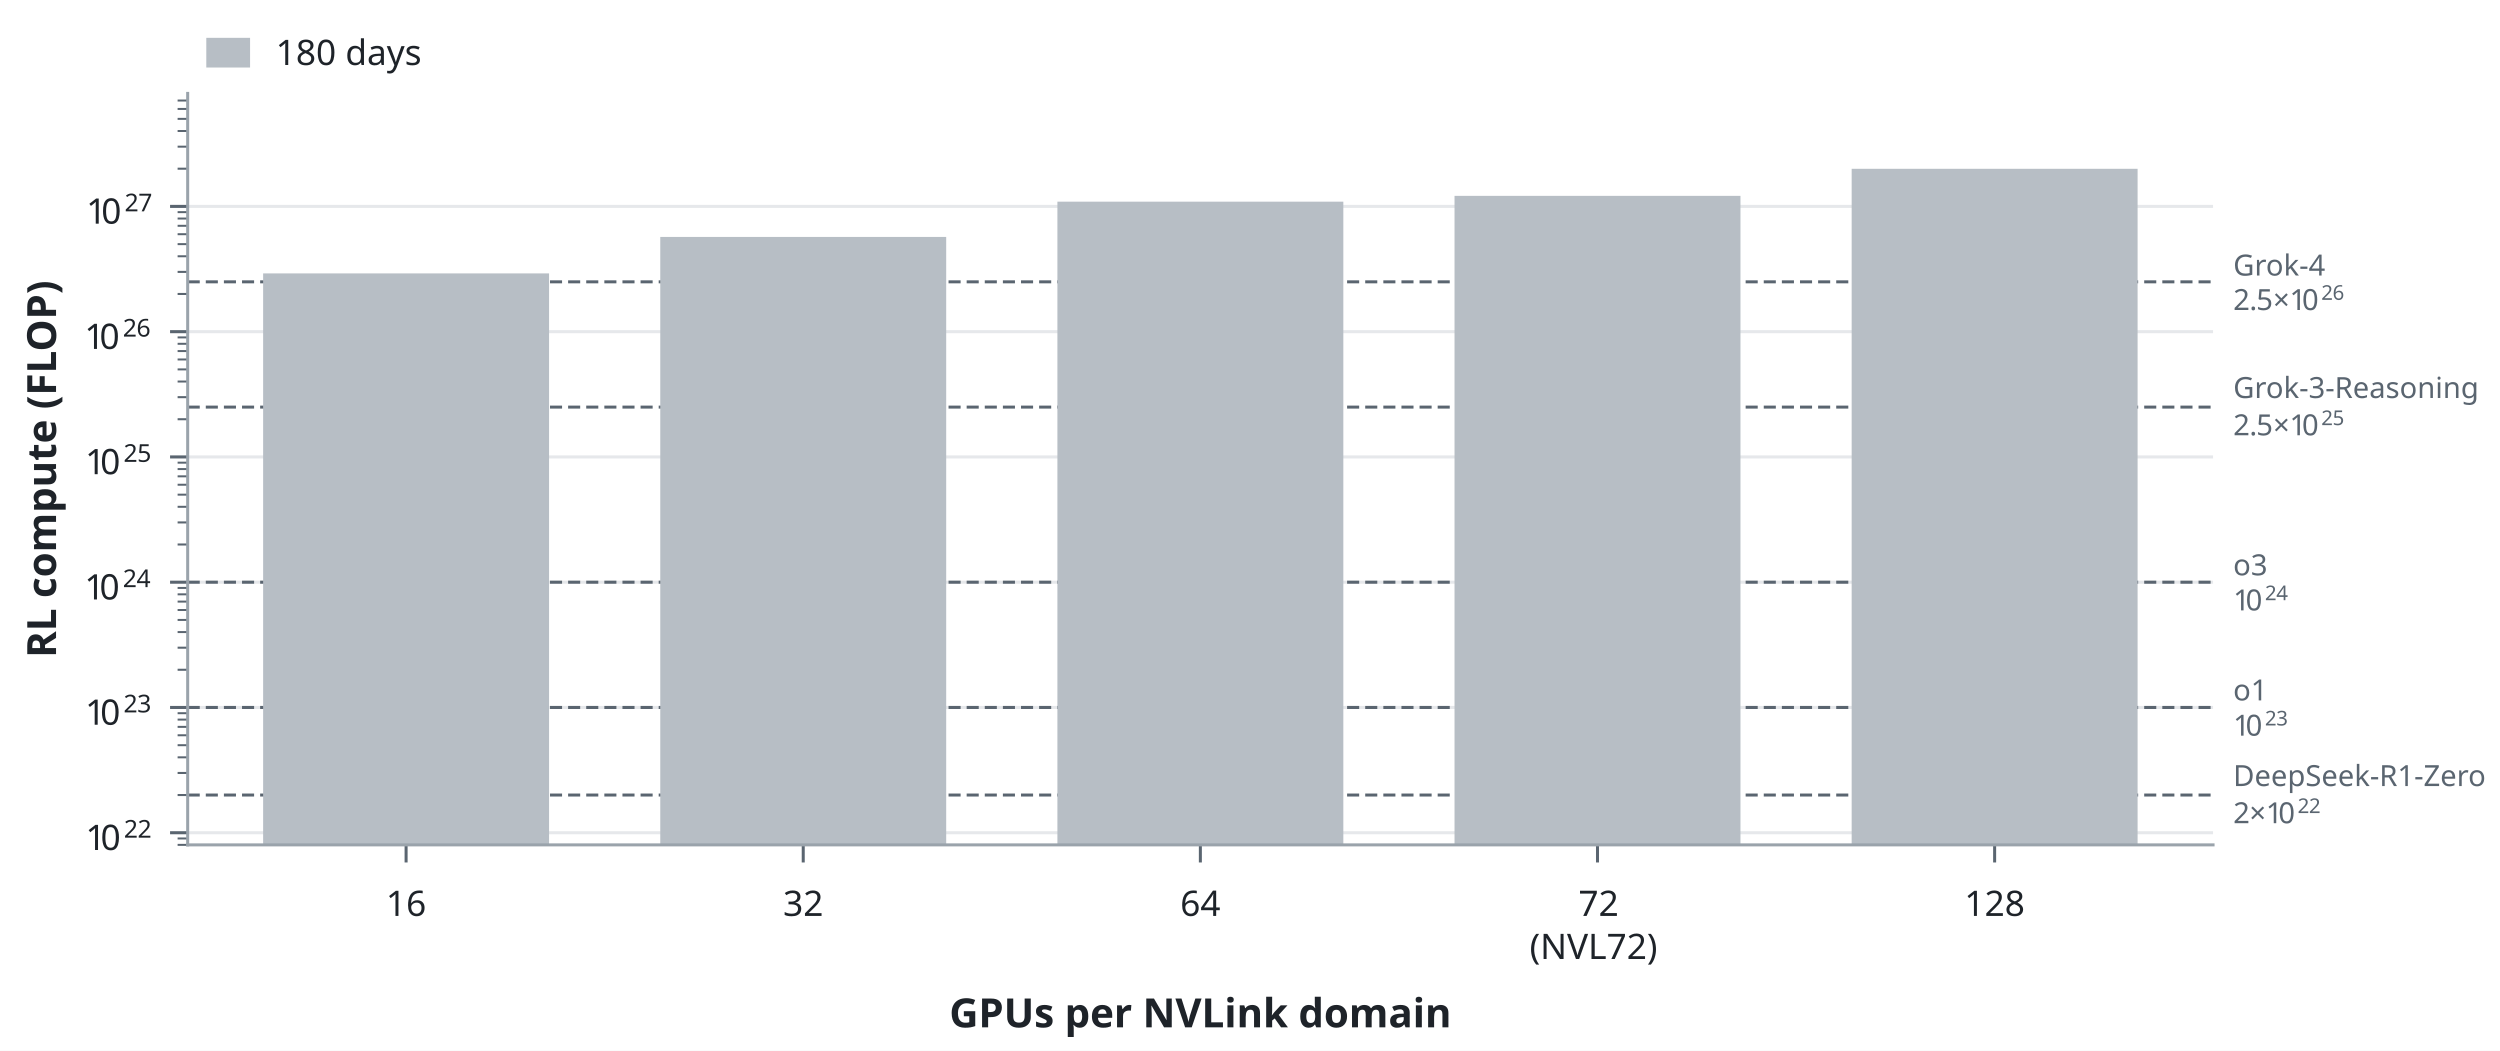
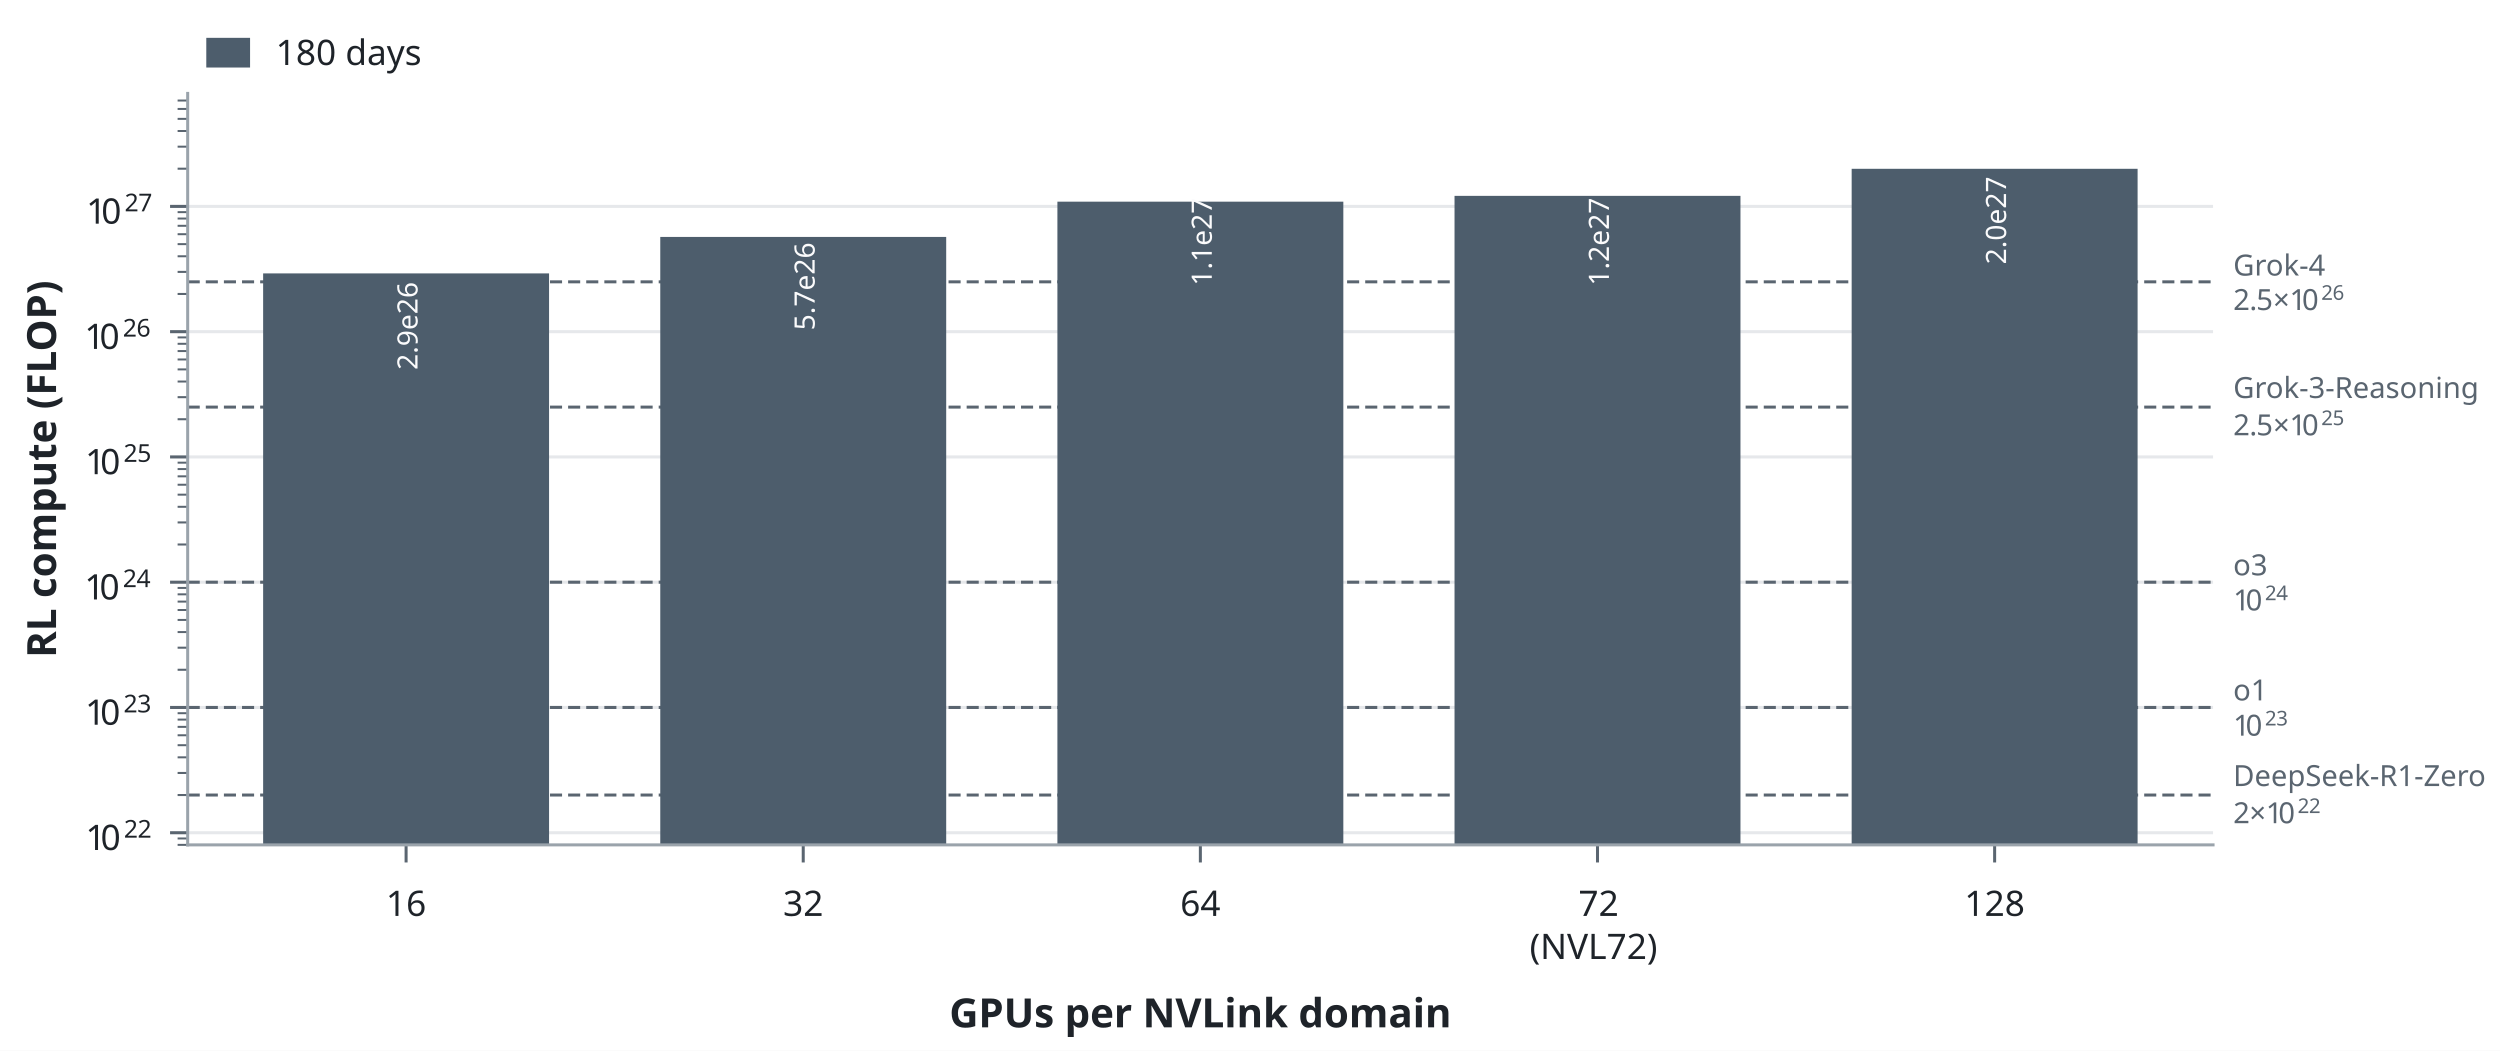
<svg xmlns="http://www.w3.org/2000/svg" xmlns:xlink="http://www.w3.org/1999/xlink" width="496.8pt" height="208.8pt" viewBox="0 0 496.8 208.8" version="1.1">
  <defs>
    <style type="text/css">*{stroke-linejoin: round; stroke-linecap: butt}</style>
  </defs>
  <g id="figure_1">
    <g id="patch_1">
      <path d="M 0 208.8  L 496.8 208.8  L 496.8 0  L 0 0  z " style="fill: #ffffff" />
    </g>
    <g id="axes_1">
      <g id="patch_2">
        <path d="M 37.294 167.894  L 439.778 167.894  L 439.778 18.561  L 37.294 18.561  z " style="fill: #ffffff" />
      </g>
      <g id="matplotlib.axis_1">
        <g id="xtick_1">
          <g id="line2d_1">
            <defs>
-               <path id="m66b7f58ce6" d="M 0 0  L 0 3.5  " style="stroke: #5a6570; stroke-width: 0.6" />
+               <path id="mb75f11274f" d="M 0 0  L 0 3.5  " style="stroke: #5a6570; stroke-width: 0.6" />
            </defs>
            <g>
-               <use xlink:href="#m66b7f58ce6" x="80.699" y="167.894" style="fill: #5a6570; stroke: #5a6570; stroke-width: 0.6" />
+               <use xlink:href="#mb75f11274f" x="80.699" y="167.894" style="fill: #5a6570; stroke: #5a6570; stroke-width: 0.6" />
            </g>
          </g>
          <g id="text_1">
            <text style="font-size: 7px; font-family: 'Commissioner'; text-anchor: middle; fill: #1e2329" x="80.699" y="182.013" transform="rotate(-0 80.69939 182.0128)">16</text>
          </g>
        </g>
        <g id="xtick_2">
          <g id="line2d_2">
            <g>
-               <use xlink:href="#m66b7f58ce6" x="159.618" y="167.894" style="fill: #5a6570; stroke: #5a6570; stroke-width: 0.6" />
+               <use xlink:href="#mb75f11274f" x="159.618" y="167.894" style="fill: #5a6570; stroke: #5a6570; stroke-width: 0.6" />
            </g>
          </g>
          <g id="text_2">
            <text style="font-size: 7px; font-family: 'Commissioner'; text-anchor: middle; fill: #1e2329" x="159.618" y="182.013" transform="rotate(-0 159.6179 182.0128)">32</text>
          </g>
        </g>
        <g id="xtick_3">
          <g id="line2d_3">
            <g>
-               <use xlink:href="#m66b7f58ce6" x="238.536" y="167.894" style="fill: #5a6570; stroke: #5a6570; stroke-width: 0.6" />
+               <use xlink:href="#mb75f11274f" x="238.536" y="167.894" style="fill: #5a6570; stroke: #5a6570; stroke-width: 0.6" />
            </g>
          </g>
          <g id="text_3">
            <text style="font-size: 7px; font-family: 'Commissioner'; text-anchor: middle; fill: #1e2329" x="238.536" y="182.013" transform="rotate(-0 238.5363 182.0128)">64</text>
          </g>
        </g>
        <g id="xtick_4">
          <g id="line2d_4">
            <g>
-               <use xlink:href="#m66b7f58ce6" x="317.455" y="167.894" style="fill: #5a6570; stroke: #5a6570; stroke-width: 0.6" />
+               <use xlink:href="#mb75f11274f" x="317.455" y="167.894" style="fill: #5a6570; stroke: #5a6570; stroke-width: 0.6" />
            </g>
          </g>
          <g id="text_4">
            <text style="font-size: 7px; font-family: 'Commissioner'; fill: #1e2329" transform="translate(313.666 182.0128)">72</text>
            <text style="font-size: 7px; font-family: 'Commissioner'; fill: #1e2329" transform="translate(303.9688 190.5738)">(NVL72)</text>
          </g>
        </g>
        <g id="xtick_5">
          <g id="line2d_5">
            <g>
-               <use xlink:href="#m66b7f58ce6" x="396.373" y="167.894" style="fill: #5a6570; stroke: #5a6570; stroke-width: 0.6" />
+               <use xlink:href="#mb75f11274f" x="396.373" y="167.894" style="fill: #5a6570; stroke: #5a6570; stroke-width: 0.6" />
            </g>
          </g>
          <g id="text_5">
            <text style="font-size: 7px; font-family: 'Commissioner'; text-anchor: middle; fill: #1e2329" x="396.373" y="182.013" transform="rotate(-0 396.3732 182.0128)">128</text>
          </g>
        </g>
        <g id="text_6">
          <text style="font-weight: 600; font-size: 8px; font-family: 'Commissioner'; text-anchor: middle; fill: #1e2329" x="238.536" y="204.152" transform="rotate(-0 238.5363 204.1518)">GPUs per NVLink domain</text>
        </g>
      </g>
      <g id="matplotlib.axis_2">
        <g id="ytick_1">
          <g id="line2d_6">
-             <path d="M 37.294 165.481  L 439.778 165.481  " clip-path="url(#pb89e5a0d26)" style="fill: none; stroke: #e6e8eb; stroke-width: 0.6; stroke-linecap: square" />
+             <path d="M 37.294 165.481  L 439.778 165.481  " clip-path="url(#pc6cd699ada)" style="fill: none; stroke: #e6e8eb; stroke-width: 0.6; stroke-linecap: square" />
          </g>
          <g id="line2d_7">
            <defs>
-               <path id="m443eb7e442" d="M 0 0  L -3.5 0  " style="stroke: #5a6570; stroke-width: 0.6" />
+               <path id="m9885d5317a" d="M 0 0  L -3.5 0  " style="stroke: #5a6570; stroke-width: 0.6" />
            </defs>
            <g>
-               <use xlink:href="#m443eb7e442" x="37.294" y="165.481" style="fill: #5a6570; stroke: #5a6570; stroke-width: 0.6" />
+               <use xlink:href="#m9885d5317a" x="37.294" y="165.481" style="fill: #5a6570; stroke: #5a6570; stroke-width: 0.6" />
            </g>
          </g>
          <g id="text_7">
            <g style="fill: #1e2329" transform="translate(16.99424 169.0409)">
              <text>
                <tspan x="0" y="-0.127" style="font-size: 7px; font-family: 'Commissioner'; fill: #1e2329">1</tspan>
                <tspan x="2.992" y="-0.127" style="font-size: 7px; font-family: 'Commissioner'; fill: #1e2329">0</tspan>
                <tspan x="7.621" y="-2.577" style="font-size: 4.9px; font-family: 'Commissioner'; fill: #1e2329">2</tspan>
                <tspan x="10.338" y="-2.577" style="font-size: 4.9px; font-family: 'Commissioner'; fill: #1e2329">2</tspan>
              </text>
            </g>
          </g>
        </g>
        <g id="ytick_2">
          <g id="line2d_8">
-             <path d="M 37.294 140.589  L 439.778 140.589  " clip-path="url(#pb89e5a0d26)" style="fill: none; stroke: #e6e8eb; stroke-width: 0.6; stroke-linecap: square" />
+             <path d="M 37.294 140.589  L 439.778 140.589  " clip-path="url(#pc6cd699ada)" style="fill: none; stroke: #e6e8eb; stroke-width: 0.6; stroke-linecap: square" />
          </g>
          <g id="line2d_9">
            <g>
-               <use xlink:href="#m443eb7e442" x="37.294" y="140.589" style="fill: #5a6570; stroke: #5a6570; stroke-width: 0.6" />
+               <use xlink:href="#m9885d5317a" x="37.294" y="140.589" style="fill: #5a6570; stroke: #5a6570; stroke-width: 0.6" />
            </g>
          </g>
          <g id="text_8">
            <g style="fill: #1e2329" transform="translate(16.92424 144.1481)">
              <text>
                <tspan x="0" y="-0.127" style="font-size: 7px; font-family: 'Commissioner'; fill: #1e2329">1</tspan>
                <tspan x="2.992" y="-0.127" style="font-size: 7px; font-family: 'Commissioner'; fill: #1e2329">0</tspan>
                <tspan x="7.621" y="-2.577" style="font-size: 4.9px; font-family: 'Commissioner'; fill: #1e2329">2</tspan>
                <tspan x="10.338" y="-2.577" style="font-size: 4.9px; font-family: 'Commissioner'; fill: #1e2329">3</tspan>
              </text>
            </g>
          </g>
        </g>
        <g id="ytick_3">
          <g id="line2d_10">
-             <path d="M 37.294 115.696  L 439.778 115.696  " clip-path="url(#pb89e5a0d26)" style="fill: none; stroke: #e6e8eb; stroke-width: 0.6; stroke-linecap: square" />
+             <path d="M 37.294 115.696  L 439.778 115.696  " clip-path="url(#pc6cd699ada)" style="fill: none; stroke: #e6e8eb; stroke-width: 0.6; stroke-linecap: square" />
          </g>
          <g id="line2d_11">
            <g>
-               <use xlink:href="#m443eb7e442" x="37.294" y="115.696" style="fill: #5a6570; stroke: #5a6570; stroke-width: 0.6" />
+               <use xlink:href="#m9885d5317a" x="37.294" y="115.696" style="fill: #5a6570; stroke: #5a6570; stroke-width: 0.6" />
            </g>
          </g>
          <g id="text_9">
            <g style="fill: #1e2329" transform="translate(16.78424 119.2553)">
              <text>
                <tspan x="0" y="-0.127" style="font-size: 7px; font-family: 'Commissioner'; fill: #1e2329">1</tspan>
                <tspan x="2.992" y="-0.127" style="font-size: 7px; font-family: 'Commissioner'; fill: #1e2329">0</tspan>
                <tspan x="7.621" y="-2.577" style="font-size: 4.9px; font-family: 'Commissioner'; fill: #1e2329">2</tspan>
                <tspan x="10.338" y="-2.577" style="font-size: 4.9px; font-family: 'Commissioner'; fill: #1e2329">4</tspan>
              </text>
            </g>
          </g>
        </g>
        <g id="ytick_4">
          <g id="line2d_12">
-             <path d="M 37.294 90.803  L 439.778 90.803  " clip-path="url(#pb89e5a0d26)" style="fill: none; stroke: #e6e8eb; stroke-width: 0.6; stroke-linecap: square" />
+             <path d="M 37.294 90.803  L 439.778 90.803  " clip-path="url(#pc6cd699ada)" style="fill: none; stroke: #e6e8eb; stroke-width: 0.6; stroke-linecap: square" />
          </g>
          <g id="line2d_13">
            <g>
-               <use xlink:href="#m443eb7e442" x="37.294" y="90.803" style="fill: #5a6570; stroke: #5a6570; stroke-width: 0.6" />
+               <use xlink:href="#m9885d5317a" x="37.294" y="90.803" style="fill: #5a6570; stroke: #5a6570; stroke-width: 0.6" />
            </g>
          </g>
          <g id="text_10">
            <g style="fill: #1e2329" transform="translate(16.92424 94.36253)">
              <text>
                <tspan x="0" y="-0.127" style="font-size: 7px; font-family: 'Commissioner'; fill: #1e2329">1</tspan>
                <tspan x="2.992" y="-0.127" style="font-size: 7px; font-family: 'Commissioner'; fill: #1e2329">0</tspan>
                <tspan x="7.621" y="-2.577" style="font-size: 4.9px; font-family: 'Commissioner'; fill: #1e2329">2</tspan>
                <tspan x="10.338" y="-2.577" style="font-size: 4.9px; font-family: 'Commissioner'; fill: #1e2329">5</tspan>
              </text>
            </g>
          </g>
        </g>
        <g id="ytick_5">
          <g id="line2d_14">
-             <path d="M 37.294 65.91  L 439.778 65.91  " clip-path="url(#pb89e5a0d26)" style="fill: none; stroke: #e6e8eb; stroke-width: 0.6; stroke-linecap: square" />
+             <path d="M 37.294 65.91  L 439.778 65.91  " clip-path="url(#pc6cd699ada)" style="fill: none; stroke: #e6e8eb; stroke-width: 0.6; stroke-linecap: square" />
          </g>
          <g id="line2d_15">
            <g>
-               <use xlink:href="#m443eb7e442" x="37.294" y="65.91" style="fill: #5a6570; stroke: #5a6570; stroke-width: 0.6" />
+               <use xlink:href="#m9885d5317a" x="37.294" y="65.91" style="fill: #5a6570; stroke: #5a6570; stroke-width: 0.6" />
            </g>
          </g>
          <g id="text_11">
            <g style="fill: #1e2329" transform="translate(16.78424 69.46974)">
              <text>
                <tspan x="0" y="-0.127" style="font-size: 7px; font-family: 'Commissioner'; fill: #1e2329">1</tspan>
                <tspan x="2.992" y="-0.127" style="font-size: 7px; font-family: 'Commissioner'; fill: #1e2329">0</tspan>
                <tspan x="7.621" y="-2.577" style="font-size: 4.9px; font-family: 'Commissioner'; fill: #1e2329">2</tspan>
                <tspan x="10.338" y="-2.577" style="font-size: 4.9px; font-family: 'Commissioner'; fill: #1e2329">6</tspan>
              </text>
            </g>
          </g>
        </g>
        <g id="ytick_6">
          <g id="line2d_16">
-             <path d="M 37.294 41.017  L 439.778 41.017  " clip-path="url(#pb89e5a0d26)" style="fill: none; stroke: #e6e8eb; stroke-width: 0.6; stroke-linecap: square" />
+             <path d="M 37.294 41.017  L 439.778 41.017  " clip-path="url(#pc6cd699ada)" style="fill: none; stroke: #e6e8eb; stroke-width: 0.6; stroke-linecap: square" />
          </g>
          <g id="line2d_17">
            <g>
-               <use xlink:href="#m443eb7e442" x="37.294" y="41.017" style="fill: #5a6570; stroke: #5a6570; stroke-width: 0.6" />
+               <use xlink:href="#m9885d5317a" x="37.294" y="41.017" style="fill: #5a6570; stroke: #5a6570; stroke-width: 0.6" />
            </g>
          </g>
          <g id="text_12">
            <g style="fill: #1e2329" transform="translate(17.13424 44.57694)">
              <text>
                <tspan x="0" y="-0.127" style="font-size: 7px; font-family: 'Commissioner'; fill: #1e2329">1</tspan>
                <tspan x="2.992" y="-0.127" style="font-size: 7px; font-family: 'Commissioner'; fill: #1e2329">0</tspan>
                <tspan x="7.621" y="-2.577" style="font-size: 4.9px; font-family: 'Commissioner'; fill: #1e2329">2</tspan>
                <tspan x="10.338" y="-2.577" style="font-size: 4.9px; font-family: 'Commissioner'; fill: #1e2329">7</tspan>
              </text>
            </g>
          </g>
        </g>
        <g id="ytick_7">
          <g id="line2d_18">
            <defs>
-               <path id="mb82952f21d" d="M 0 0  L -2 0  " style="stroke: #5a6570; stroke-width: 0.4" />
+               <path id="m07c33de0c8" d="M 0 0  L -2 0  " style="stroke: #5a6570; stroke-width: 0.4" />
            </defs>
            <g>
-               <use xlink:href="#mb82952f21d" x="37.294" y="167.894" style="fill: #5a6570; stroke: #5a6570; stroke-width: 0.4" />
+               <use xlink:href="#m07c33de0c8" x="37.294" y="167.894" style="fill: #5a6570; stroke: #5a6570; stroke-width: 0.4" />
            </g>
          </g>
        </g>
        <g id="ytick_8">
          <g id="line2d_19">
            <g>
-               <use xlink:href="#mb82952f21d" x="37.294" y="166.62" style="fill: #5a6570; stroke: #5a6570; stroke-width: 0.4" />
+               <use xlink:href="#m07c33de0c8" x="37.294" y="166.62" style="fill: #5a6570; stroke: #5a6570; stroke-width: 0.4" />
            </g>
          </g>
        </g>
        <g id="ytick_9">
          <g id="line2d_20">
            <g>
-               <use xlink:href="#mb82952f21d" x="37.294" y="157.988" style="fill: #5a6570; stroke: #5a6570; stroke-width: 0.4" />
+               <use xlink:href="#m07c33de0c8" x="37.294" y="157.988" style="fill: #5a6570; stroke: #5a6570; stroke-width: 0.4" />
            </g>
          </g>
        </g>
        <g id="ytick_10">
          <g id="line2d_21">
            <g>
-               <use xlink:href="#mb82952f21d" x="37.294" y="153.605" style="fill: #5a6570; stroke: #5a6570; stroke-width: 0.4" />
+               <use xlink:href="#m07c33de0c8" x="37.294" y="153.605" style="fill: #5a6570; stroke: #5a6570; stroke-width: 0.4" />
            </g>
          </g>
        </g>
        <g id="ytick_11">
          <g id="line2d_22">
            <g>
-               <use xlink:href="#mb82952f21d" x="37.294" y="150.494" style="fill: #5a6570; stroke: #5a6570; stroke-width: 0.4" />
+               <use xlink:href="#m07c33de0c8" x="37.294" y="150.494" style="fill: #5a6570; stroke: #5a6570; stroke-width: 0.4" />
            </g>
          </g>
        </g>
        <g id="ytick_12">
          <g id="line2d_23">
            <g>
-               <use xlink:href="#mb82952f21d" x="37.294" y="148.082" style="fill: #5a6570; stroke: #5a6570; stroke-width: 0.4" />
+               <use xlink:href="#m07c33de0c8" x="37.294" y="148.082" style="fill: #5a6570; stroke: #5a6570; stroke-width: 0.4" />
            </g>
          </g>
        </g>
        <g id="ytick_13">
          <g id="line2d_24">
            <g>
-               <use xlink:href="#mb82952f21d" x="37.294" y="146.111" style="fill: #5a6570; stroke: #5a6570; stroke-width: 0.4" />
+               <use xlink:href="#m07c33de0c8" x="37.294" y="146.111" style="fill: #5a6570; stroke: #5a6570; stroke-width: 0.4" />
            </g>
          </g>
        </g>
        <g id="ytick_14">
          <g id="line2d_25">
            <g>
-               <use xlink:href="#mb82952f21d" x="37.294" y="144.445" style="fill: #5a6570; stroke: #5a6570; stroke-width: 0.4" />
+               <use xlink:href="#m07c33de0c8" x="37.294" y="144.445" style="fill: #5a6570; stroke: #5a6570; stroke-width: 0.4" />
            </g>
          </g>
        </g>
        <g id="ytick_15">
          <g id="line2d_26">
            <g>
-               <use xlink:href="#mb82952f21d" x="37.294" y="143.001" style="fill: #5a6570; stroke: #5a6570; stroke-width: 0.4" />
+               <use xlink:href="#m07c33de0c8" x="37.294" y="143.001" style="fill: #5a6570; stroke: #5a6570; stroke-width: 0.4" />
            </g>
          </g>
        </g>
        <g id="ytick_16">
          <g id="line2d_27">
            <g>
-               <use xlink:href="#mb82952f21d" x="37.294" y="141.728" style="fill: #5a6570; stroke: #5a6570; stroke-width: 0.4" />
+               <use xlink:href="#m07c33de0c8" x="37.294" y="141.728" style="fill: #5a6570; stroke: #5a6570; stroke-width: 0.4" />
            </g>
          </g>
        </g>
        <g id="ytick_17">
          <g id="line2d_28">
            <g>
-               <use xlink:href="#mb82952f21d" x="37.294" y="133.095" style="fill: #5a6570; stroke: #5a6570; stroke-width: 0.4" />
+               <use xlink:href="#m07c33de0c8" x="37.294" y="133.095" style="fill: #5a6570; stroke: #5a6570; stroke-width: 0.4" />
            </g>
          </g>
        </g>
        <g id="ytick_18">
          <g id="line2d_29">
            <g>
-               <use xlink:href="#mb82952f21d" x="37.294" y="128.712" style="fill: #5a6570; stroke: #5a6570; stroke-width: 0.4" />
+               <use xlink:href="#m07c33de0c8" x="37.294" y="128.712" style="fill: #5a6570; stroke: #5a6570; stroke-width: 0.4" />
            </g>
          </g>
        </g>
        <g id="ytick_19">
          <g id="line2d_30">
            <g>
-               <use xlink:href="#mb82952f21d" x="37.294" y="125.602" style="fill: #5a6570; stroke: #5a6570; stroke-width: 0.4" />
+               <use xlink:href="#m07c33de0c8" x="37.294" y="125.602" style="fill: #5a6570; stroke: #5a6570; stroke-width: 0.4" />
            </g>
          </g>
        </g>
        <g id="ytick_20">
          <g id="line2d_31">
            <g>
-               <use xlink:href="#mb82952f21d" x="37.294" y="123.189" style="fill: #5a6570; stroke: #5a6570; stroke-width: 0.4" />
+               <use xlink:href="#m07c33de0c8" x="37.294" y="123.189" style="fill: #5a6570; stroke: #5a6570; stroke-width: 0.4" />
            </g>
          </g>
        </g>
        <g id="ytick_21">
          <g id="line2d_32">
            <g>
-               <use xlink:href="#mb82952f21d" x="37.294" y="121.218" style="fill: #5a6570; stroke: #5a6570; stroke-width: 0.4" />
+               <use xlink:href="#m07c33de0c8" x="37.294" y="121.218" style="fill: #5a6570; stroke: #5a6570; stroke-width: 0.4" />
            </g>
          </g>
        </g>
        <g id="ytick_22">
          <g id="line2d_33">
            <g>
-               <use xlink:href="#mb82952f21d" x="37.294" y="119.552" style="fill: #5a6570; stroke: #5a6570; stroke-width: 0.4" />
+               <use xlink:href="#m07c33de0c8" x="37.294" y="119.552" style="fill: #5a6570; stroke: #5a6570; stroke-width: 0.4" />
            </g>
          </g>
        </g>
        <g id="ytick_23">
          <g id="line2d_34">
            <g>
-               <use xlink:href="#mb82952f21d" x="37.294" y="118.108" style="fill: #5a6570; stroke: #5a6570; stroke-width: 0.4" />
+               <use xlink:href="#m07c33de0c8" x="37.294" y="118.108" style="fill: #5a6570; stroke: #5a6570; stroke-width: 0.4" />
            </g>
          </g>
        </g>
        <g id="ytick_24">
          <g id="line2d_35">
            <g>
-               <use xlink:href="#mb82952f21d" x="37.294" y="116.835" style="fill: #5a6570; stroke: #5a6570; stroke-width: 0.4" />
+               <use xlink:href="#m07c33de0c8" x="37.294" y="116.835" style="fill: #5a6570; stroke: #5a6570; stroke-width: 0.4" />
            </g>
          </g>
        </g>
        <g id="ytick_25">
          <g id="line2d_36">
            <g>
-               <use xlink:href="#mb82952f21d" x="37.294" y="108.202" style="fill: #5a6570; stroke: #5a6570; stroke-width: 0.4" />
+               <use xlink:href="#m07c33de0c8" x="37.294" y="108.202" style="fill: #5a6570; stroke: #5a6570; stroke-width: 0.4" />
            </g>
          </g>
        </g>
        <g id="ytick_26">
          <g id="line2d_37">
            <g>
-               <use xlink:href="#mb82952f21d" x="37.294" y="103.819" style="fill: #5a6570; stroke: #5a6570; stroke-width: 0.4" />
+               <use xlink:href="#m07c33de0c8" x="37.294" y="103.819" style="fill: #5a6570; stroke: #5a6570; stroke-width: 0.4" />
            </g>
          </g>
        </g>
        <g id="ytick_27">
          <g id="line2d_38">
            <g>
-               <use xlink:href="#mb82952f21d" x="37.294" y="100.709" style="fill: #5a6570; stroke: #5a6570; stroke-width: 0.4" />
+               <use xlink:href="#m07c33de0c8" x="37.294" y="100.709" style="fill: #5a6570; stroke: #5a6570; stroke-width: 0.4" />
            </g>
          </g>
        </g>
        <g id="ytick_28">
          <g id="line2d_39">
            <g>
-               <use xlink:href="#mb82952f21d" x="37.294" y="98.297" style="fill: #5a6570; stroke: #5a6570; stroke-width: 0.4" />
+               <use xlink:href="#m07c33de0c8" x="37.294" y="98.297" style="fill: #5a6570; stroke: #5a6570; stroke-width: 0.4" />
            </g>
          </g>
        </g>
        <g id="ytick_29">
          <g id="line2d_40">
            <g>
-               <use xlink:href="#mb82952f21d" x="37.294" y="96.325" style="fill: #5a6570; stroke: #5a6570; stroke-width: 0.4" />
+               <use xlink:href="#m07c33de0c8" x="37.294" y="96.325" style="fill: #5a6570; stroke: #5a6570; stroke-width: 0.4" />
            </g>
          </g>
        </g>
        <g id="ytick_30">
          <g id="line2d_41">
            <g>
-               <use xlink:href="#mb82952f21d" x="37.294" y="94.659" style="fill: #5a6570; stroke: #5a6570; stroke-width: 0.4" />
+               <use xlink:href="#m07c33de0c8" x="37.294" y="94.659" style="fill: #5a6570; stroke: #5a6570; stroke-width: 0.4" />
            </g>
          </g>
        </g>
        <g id="ytick_31">
          <g id="line2d_42">
            <g>
-               <use xlink:href="#mb82952f21d" x="37.294" y="93.215" style="fill: #5a6570; stroke: #5a6570; stroke-width: 0.4" />
+               <use xlink:href="#m07c33de0c8" x="37.294" y="93.215" style="fill: #5a6570; stroke: #5a6570; stroke-width: 0.4" />
            </g>
          </g>
        </g>
        <g id="ytick_32">
          <g id="line2d_43">
            <g>
-               <use xlink:href="#mb82952f21d" x="37.294" y="91.942" style="fill: #5a6570; stroke: #5a6570; stroke-width: 0.4" />
+               <use xlink:href="#m07c33de0c8" x="37.294" y="91.942" style="fill: #5a6570; stroke: #5a6570; stroke-width: 0.4" />
            </g>
          </g>
        </g>
        <g id="ytick_33">
          <g id="line2d_44">
            <g>
-               <use xlink:href="#mb82952f21d" x="37.294" y="83.31" style="fill: #5a6570; stroke: #5a6570; stroke-width: 0.4" />
+               <use xlink:href="#m07c33de0c8" x="37.294" y="83.31" style="fill: #5a6570; stroke: #5a6570; stroke-width: 0.4" />
            </g>
          </g>
        </g>
        <g id="ytick_34">
          <g id="line2d_45">
            <g>
-               <use xlink:href="#mb82952f21d" x="37.294" y="78.926" style="fill: #5a6570; stroke: #5a6570; stroke-width: 0.4" />
+               <use xlink:href="#m07c33de0c8" x="37.294" y="78.926" style="fill: #5a6570; stroke: #5a6570; stroke-width: 0.4" />
            </g>
          </g>
        </g>
        <g id="ytick_35">
          <g id="line2d_46">
            <g>
-               <use xlink:href="#mb82952f21d" x="37.294" y="75.816" style="fill: #5a6570; stroke: #5a6570; stroke-width: 0.4" />
+               <use xlink:href="#m07c33de0c8" x="37.294" y="75.816" style="fill: #5a6570; stroke: #5a6570; stroke-width: 0.4" />
            </g>
          </g>
        </g>
        <g id="ytick_36">
          <g id="line2d_47">
            <g>
-               <use xlink:href="#mb82952f21d" x="37.294" y="73.404" style="fill: #5a6570; stroke: #5a6570; stroke-width: 0.4" />
+               <use xlink:href="#m07c33de0c8" x="37.294" y="73.404" style="fill: #5a6570; stroke: #5a6570; stroke-width: 0.4" />
            </g>
          </g>
        </g>
        <g id="ytick_37">
          <g id="line2d_48">
            <g>
-               <use xlink:href="#mb82952f21d" x="37.294" y="71.433" style="fill: #5a6570; stroke: #5a6570; stroke-width: 0.4" />
+               <use xlink:href="#m07c33de0c8" x="37.294" y="71.433" style="fill: #5a6570; stroke: #5a6570; stroke-width: 0.4" />
            </g>
          </g>
        </g>
        <g id="ytick_38">
          <g id="line2d_49">
            <g>
-               <use xlink:href="#mb82952f21d" x="37.294" y="69.766" style="fill: #5a6570; stroke: #5a6570; stroke-width: 0.4" />
+               <use xlink:href="#m07c33de0c8" x="37.294" y="69.766" style="fill: #5a6570; stroke: #5a6570; stroke-width: 0.4" />
            </g>
          </g>
        </g>
        <g id="ytick_39">
          <g id="line2d_50">
            <g>
-               <use xlink:href="#mb82952f21d" x="37.294" y="68.323" style="fill: #5a6570; stroke: #5a6570; stroke-width: 0.4" />
+               <use xlink:href="#m07c33de0c8" x="37.294" y="68.323" style="fill: #5a6570; stroke: #5a6570; stroke-width: 0.4" />
            </g>
          </g>
        </g>
        <g id="ytick_40">
          <g id="line2d_51">
            <g>
-               <use xlink:href="#mb82952f21d" x="37.294" y="67.049" style="fill: #5a6570; stroke: #5a6570; stroke-width: 0.4" />
+               <use xlink:href="#m07c33de0c8" x="37.294" y="67.049" style="fill: #5a6570; stroke: #5a6570; stroke-width: 0.4" />
            </g>
          </g>
        </g>
        <g id="ytick_41">
          <g id="line2d_52">
            <g>
-               <use xlink:href="#mb82952f21d" x="37.294" y="58.417" style="fill: #5a6570; stroke: #5a6570; stroke-width: 0.4" />
+               <use xlink:href="#m07c33de0c8" x="37.294" y="58.417" style="fill: #5a6570; stroke: #5a6570; stroke-width: 0.4" />
            </g>
          </g>
        </g>
        <g id="ytick_42">
          <g id="line2d_53">
            <g>
-               <use xlink:href="#mb82952f21d" x="37.294" y="54.033" style="fill: #5a6570; stroke: #5a6570; stroke-width: 0.4" />
+               <use xlink:href="#m07c33de0c8" x="37.294" y="54.033" style="fill: #5a6570; stroke: #5a6570; stroke-width: 0.4" />
            </g>
          </g>
        </g>
        <g id="ytick_43">
          <g id="line2d_54">
            <g>
-               <use xlink:href="#mb82952f21d" x="37.294" y="50.923" style="fill: #5a6570; stroke: #5a6570; stroke-width: 0.4" />
+               <use xlink:href="#m07c33de0c8" x="37.294" y="50.923" style="fill: #5a6570; stroke: #5a6570; stroke-width: 0.4" />
            </g>
          </g>
        </g>
        <g id="ytick_44">
          <g id="line2d_55">
            <g>
-               <use xlink:href="#mb82952f21d" x="37.294" y="48.511" style="fill: #5a6570; stroke: #5a6570; stroke-width: 0.4" />
+               <use xlink:href="#m07c33de0c8" x="37.294" y="48.511" style="fill: #5a6570; stroke: #5a6570; stroke-width: 0.4" />
            </g>
          </g>
        </g>
        <g id="ytick_45">
          <g id="line2d_56">
            <g>
-               <use xlink:href="#mb82952f21d" x="37.294" y="46.54" style="fill: #5a6570; stroke: #5a6570; stroke-width: 0.4" />
+               <use xlink:href="#m07c33de0c8" x="37.294" y="46.54" style="fill: #5a6570; stroke: #5a6570; stroke-width: 0.4" />
            </g>
          </g>
        </g>
        <g id="ytick_46">
          <g id="line2d_57">
            <g>
-               <use xlink:href="#mb82952f21d" x="37.294" y="44.873" style="fill: #5a6570; stroke: #5a6570; stroke-width: 0.4" />
+               <use xlink:href="#m07c33de0c8" x="37.294" y="44.873" style="fill: #5a6570; stroke: #5a6570; stroke-width: 0.4" />
            </g>
          </g>
        </g>
        <g id="ytick_47">
          <g id="line2d_58">
            <g>
-               <use xlink:href="#mb82952f21d" x="37.294" y="43.43" style="fill: #5a6570; stroke: #5a6570; stroke-width: 0.4" />
+               <use xlink:href="#m07c33de0c8" x="37.294" y="43.43" style="fill: #5a6570; stroke: #5a6570; stroke-width: 0.4" />
            </g>
          </g>
        </g>
        <g id="ytick_48">
          <g id="line2d_59">
            <g>
-               <use xlink:href="#mb82952f21d" x="37.294" y="42.156" style="fill: #5a6570; stroke: #5a6570; stroke-width: 0.4" />
+               <use xlink:href="#m07c33de0c8" x="37.294" y="42.156" style="fill: #5a6570; stroke: #5a6570; stroke-width: 0.4" />
            </g>
          </g>
        </g>
        <g id="ytick_49">
          <g id="line2d_60">
            <g>
-               <use xlink:href="#mb82952f21d" x="37.294" y="33.524" style="fill: #5a6570; stroke: #5a6570; stroke-width: 0.4" />
+               <use xlink:href="#m07c33de0c8" x="37.294" y="33.524" style="fill: #5a6570; stroke: #5a6570; stroke-width: 0.4" />
            </g>
          </g>
        </g>
        <g id="ytick_50">
          <g id="line2d_61">
            <g>
-               <use xlink:href="#mb82952f21d" x="37.294" y="29.141" style="fill: #5a6570; stroke: #5a6570; stroke-width: 0.4" />
+               <use xlink:href="#m07c33de0c8" x="37.294" y="29.141" style="fill: #5a6570; stroke: #5a6570; stroke-width: 0.4" />
            </g>
          </g>
        </g>
        <g id="ytick_51">
          <g id="line2d_62">
            <g>
-               <use xlink:href="#mb82952f21d" x="37.294" y="26.03" style="fill: #5a6570; stroke: #5a6570; stroke-width: 0.4" />
+               <use xlink:href="#m07c33de0c8" x="37.294" y="26.03" style="fill: #5a6570; stroke: #5a6570; stroke-width: 0.4" />
            </g>
          </g>
        </g>
        <g id="ytick_52">
          <g id="line2d_63">
            <g>
-               <use xlink:href="#mb82952f21d" x="37.294" y="23.618" style="fill: #5a6570; stroke: #5a6570; stroke-width: 0.4" />
+               <use xlink:href="#m07c33de0c8" x="37.294" y="23.618" style="fill: #5a6570; stroke: #5a6570; stroke-width: 0.4" />
            </g>
          </g>
        </g>
        <g id="ytick_53">
          <g id="line2d_64">
            <g>
-               <use xlink:href="#mb82952f21d" x="37.294" y="21.647" style="fill: #5a6570; stroke: #5a6570; stroke-width: 0.4" />
+               <use xlink:href="#m07c33de0c8" x="37.294" y="21.647" style="fill: #5a6570; stroke: #5a6570; stroke-width: 0.4" />
            </g>
          </g>
        </g>
        <g id="ytick_54">
          <g id="line2d_65">
            <g>
-               <use xlink:href="#mb82952f21d" x="37.294" y="19.981" style="fill: #5a6570; stroke: #5a6570; stroke-width: 0.4" />
+               <use xlink:href="#m07c33de0c8" x="37.294" y="19.981" style="fill: #5a6570; stroke: #5a6570; stroke-width: 0.4" />
            </g>
          </g>
        </g>
        <g id="text_13">
          <text style="font-weight: 600; font-size: 8px; font-family: 'Commissioner'; text-anchor: middle; fill: #1e2329" x="11.136" y="93.228" transform="rotate(-90 11.13624 93.2275)">RL compute (FLOP)</text>
        </g>
      </g>
      <g id="line2d_66">
-         <path d="M 37.294 157.988  L 439.778 157.988  " clip-path="url(#pb89e5a0d26)" style="fill: none; stroke-dasharray: 2.4,1.2; stroke-dashoffset: 0; stroke: #5a6570; stroke-width: 0.6" />
+         <path d="M 37.294 157.988  L 439.778 157.988  " clip-path="url(#pc6cd699ada)" style="fill: none; stroke-dasharray: 2.4,1.2; stroke-dashoffset: 0; stroke: #5a6570; stroke-width: 0.6" />
      </g>
      <g id="line2d_67">
-         <path d="M 37.294 140.589  L 439.778 140.589  " clip-path="url(#pb89e5a0d26)" style="fill: none; stroke-dasharray: 2.4,1.2; stroke-dashoffset: 0; stroke: #5a6570; stroke-width: 0.6" />
+         <path d="M 37.294 140.589  L 439.778 140.589  " clip-path="url(#pc6cd699ada)" style="fill: none; stroke-dasharray: 2.4,1.2; stroke-dashoffset: 0; stroke: #5a6570; stroke-width: 0.6" />
      </g>
      <g id="line2d_68">
-         <path d="M 37.294 115.696  L 439.778 115.696  " clip-path="url(#pb89e5a0d26)" style="fill: none; stroke-dasharray: 2.4,1.2; stroke-dashoffset: 0; stroke: #5a6570; stroke-width: 0.6" />
+         <path d="M 37.294 115.696  L 439.778 115.696  " clip-path="url(#pc6cd699ada)" style="fill: none; stroke-dasharray: 2.4,1.2; stroke-dashoffset: 0; stroke: #5a6570; stroke-width: 0.6" />
      </g>
      <g id="line2d_69">
-         <path d="M 37.294 80.897  L 439.778 80.897  " clip-path="url(#pb89e5a0d26)" style="fill: none; stroke-dasharray: 2.4,1.2; stroke-dashoffset: 0; stroke: #5a6570; stroke-width: 0.6" />
+         <path d="M 37.294 80.897  L 439.778 80.897  " clip-path="url(#pc6cd699ada)" style="fill: none; stroke-dasharray: 2.4,1.2; stroke-dashoffset: 0; stroke: #5a6570; stroke-width: 0.6" />
      </g>
      <g id="line2d_70">
-         <path d="M 37.294 56.004  L 439.778 56.004  " clip-path="url(#pb89e5a0d26)" style="fill: none; stroke-dasharray: 2.4,1.2; stroke-dashoffset: 0; stroke: #5a6570; stroke-width: 0.6" />
+         <path d="M 37.294 56.004  L 439.778 56.004  " clip-path="url(#pc6cd699ada)" style="fill: none; stroke-dasharray: 2.4,1.2; stroke-dashoffset: 0; stroke: #5a6570; stroke-width: 0.6" />
      </g>
      <g id="patch_3">
-         <path d="M 52.289 25605.914  L 109.11 25605.914  L 109.11 54.329  L 52.289 54.329  z " clip-path="url(#pb89e5a0d26)" style="fill: #b7bec5" />
+         <path d="M 52.289 25605.914  L 109.11 25605.914  L 109.11 54.329  L 52.289 54.329  z " clip-path="url(#pc6cd699ada)" style="fill: #4d5d6c" />
      </g>
      <g id="patch_4">
-         <path d="M 131.207 25605.914  L 188.028 25605.914  L 188.028 47.083  L 131.207 47.083  z " clip-path="url(#pb89e5a0d26)" style="fill: #b7bec5" />
+         <path d="M 131.207 25605.914  L 188.028 25605.914  L 188.028 47.083  L 131.207 47.083  z " clip-path="url(#pc6cd699ada)" style="fill: #4d5d6c" />
      </g>
      <g id="patch_5">
-         <path d="M 210.126 25605.914  L 266.947 25605.914  L 266.947 40.079  L 210.126 40.079  z " clip-path="url(#pb89e5a0d26)" style="fill: #b7bec5" />
+         <path d="M 210.126 25605.914  L 266.947 25605.914  L 266.947 40.079  L 210.126 40.079  z " clip-path="url(#pc6cd699ada)" style="fill: #4d5d6c" />
      </g>
      <g id="patch_6">
-         <path d="M 289.044 25605.914  L 345.865 25605.914  L 345.865 38.926  L 289.044 38.926  z " clip-path="url(#pb89e5a0d26)" style="fill: #b7bec5" />
+         <path d="M 289.044 25605.914  L 345.865 25605.914  L 345.865 38.926  L 289.044 38.926  z " clip-path="url(#pc6cd699ada)" style="fill: #4d5d6c" />
      </g>
      <g id="patch_7">
-         <path d="M 367.963 25605.914  L 424.784 25605.914  L 424.784 33.548  L 367.963 33.548  z " clip-path="url(#pb89e5a0d26)" style="fill: #b7bec5" />
+         <path d="M 367.963 25605.914  L 424.784 25605.914  L 424.784 33.548  L 367.963 33.548  z " clip-path="url(#pc6cd699ada)" style="fill: #4d5d6c" />
      </g>
      <g id="patch_8">
        <path d="M 37.294 167.894  L 37.294 18.561  " style="fill: none; stroke: #9aa3ab; stroke-width: 0.6; stroke-linejoin: miter; stroke-linecap: square" />
      </g>
      <g id="patch_9">
        <path d="M 37.294 167.894  L 439.778 167.894  " style="fill: none; stroke: #9aa3ab; stroke-width: 0.6; stroke-linejoin: miter; stroke-linecap: square" />
      </g>
      <g id="text_14">
+         <text style="font-size: 5.6px; font-family: 'Commissioner'; fill: #fbfbfc" transform="translate(82.97019 73.50174) rotate(-90)">2.9e26</text>
+       </g>
+       <g id="text_15">
+         <text style="font-size: 5.6px; font-family: 'Commissioner'; fill: #fbfbfc" transform="translate(161.8887 65.64451) rotate(-90)">5.7e26</text>
+       </g>
+       <g id="text_16">
+         <text style="font-size: 5.6px; font-family: 'Commissioner'; fill: #fbfbfc" transform="translate(240.8071 56.75579) rotate(-90)">1.1e27</text>
+       </g>
+       <g id="text_17">
+         <text style="font-size: 5.6px; font-family: 'Commissioner'; fill: #fbfbfc" transform="translate(319.7256 56.74909) rotate(-90)">1.2e27</text>
+       </g>
+       <g id="text_18">
+         <text style="font-size: 5.6px; font-family: 'Commissioner'; fill: #fbfbfc" transform="translate(398.644 52.53282) rotate(-90)">2.0e27</text>
+       </g>
+       <g id="text_19">
        <text style="font-size: 5.8px; font-family: 'Commissioner'; fill: #5a6570" transform="translate(443.7784 156.2049)">DeepSeek-R1-Zero</text>
        <g style="fill: #5a6570" transform="translate(443.7784 163.7353)">
          <text>
            <tspan x="0" y="-0.144" style="font-size: 5.8px; font-family: 'Commissioner'; fill: #5a6570">2</tspan>
            <tspan x="3.214" y="-0.144" style="font-size: 5.8px; font-family: 'Commissioner'; fill: #5a6570">×</tspan>
            <tspan x="6.495" y="-0.144" style="font-size: 5.8px; font-family: 'Commissioner'; fill: #5a6570">1</tspan>
            <tspan x="8.974" y="-0.144" style="font-size: 5.8px; font-family: 'Commissioner'; fill: #5a6570">0</tspan>
            <tspan x="12.807" y="-2.167" style="font-size: 4.06px; font-family: 'Commissioner'; fill: #5a6570">2</tspan>
            <tspan x="15.057" y="-2.167" style="font-size: 4.06px; font-family: 'Commissioner'; fill: #5a6570">2</tspan>
          </text>
        </g>
      </g>
-       <g id="text_15">
+       <g id="text_20">
        <text style="font-size: 5.8px; font-family: 'Commissioner'; fill: #5a6570" transform="translate(443.7784 139.184)">o1</text>
        <g style="fill: #5a6570" transform="translate(443.7784 146.336)">
          <text>
            <tspan x="0" y="-0.144" style="font-size: 5.8px; font-family: 'Commissioner'; fill: #5a6570">1</tspan>
            <tspan x="2.478" y="-0.144" style="font-size: 5.8px; font-family: 'Commissioner'; fill: #5a6570">0</tspan>
            <tspan x="6.311" y="-2.167" style="font-size: 4.06px; font-family: 'Commissioner'; fill: #5a6570">2</tspan>
            <tspan x="8.561" y="-2.167" style="font-size: 4.06px; font-family: 'Commissioner'; fill: #5a6570">3</tspan>
          </text>
        </g>
      </g>
-       <g id="text_16">
+       <g id="text_21">
        <text style="font-size: 5.8px; font-family: 'Commissioner'; fill: #5a6570" transform="translate(443.7784 114.322)">o3</text>
        <g style="fill: #5a6570" transform="translate(443.7784 121.4432)">
          <text>
            <tspan x="0" y="-0.144" style="font-size: 5.8px; font-family: 'Commissioner'; fill: #5a6570">1</tspan>
            <tspan x="2.478" y="-0.144" style="font-size: 5.8px; font-family: 'Commissioner'; fill: #5a6570">0</tspan>
            <tspan x="6.311" y="-2.167" style="font-size: 4.06px; font-family: 'Commissioner'; fill: #5a6570">2</tspan>
            <tspan x="8.561" y="-2.167" style="font-size: 4.06px; font-family: 'Commissioner'; fill: #5a6570">4</tspan>
          </text>
        </g>
      </g>
-       <g id="text_17">
+       <g id="text_22">
        <text style="font-size: 5.8px; font-family: 'Commissioner'; fill: #5a6570" transform="translate(443.7784 79.0911)">Grok-3-Reasoning</text>
        <g style="fill: #5a6570" transform="translate(443.7784 86.64455)">
          <text>
            <tspan x="0" y="-0.144" style="font-size: 5.8px; font-family: 'Commissioner'; fill: #5a6570">2</tspan>
            <tspan x="3.214" y="-0.144" style="font-size: 5.8px; font-family: 'Commissioner'; fill: #5a6570">.</tspan>
            <tspan x="4.582" y="-0.144" style="font-size: 5.8px; font-family: 'Commissioner'; fill: #5a6570">5</tspan>
            <tspan x="7.913" y="-0.144" style="font-size: 5.8px; font-family: 'Commissioner'; fill: #5a6570">×</tspan>
            <tspan x="11.194" y="-0.144" style="font-size: 5.8px; font-family: 'Commissioner'; fill: #5a6570">1</tspan>
            <tspan x="13.672" y="-0.144" style="font-size: 5.8px; font-family: 'Commissioner'; fill: #5a6570">0</tspan>
            <tspan x="17.505" y="-2.167" style="font-size: 4.06px; font-family: 'Commissioner'; fill: #5a6570">2</tspan>
            <tspan x="19.755" y="-2.167" style="font-size: 4.06px; font-family: 'Commissioner'; fill: #5a6570">5</tspan>
          </text>
        </g>
      </g>
-       <g id="text_18">
+       <g id="text_23">
        <text style="font-size: 5.8px; font-family: 'Commissioner'; fill: #5a6570" transform="translate(443.7784 54.7552)">Grok-4</text>
        <g style="fill: #5a6570" transform="translate(443.7784 61.75176)">
          <text>
            <tspan x="0" y="-0.144" style="font-size: 5.8px; font-family: 'Commissioner'; fill: #5a6570">2</tspan>
            <tspan x="3.214" y="-0.144" style="font-size: 5.8px; font-family: 'Commissioner'; fill: #5a6570">.</tspan>
            <tspan x="4.582" y="-0.144" style="font-size: 5.8px; font-family: 'Commissioner'; fill: #5a6570">5</tspan>
            <tspan x="7.913" y="-0.144" style="font-size: 5.8px; font-family: 'Commissioner'; fill: #5a6570">×</tspan>
            <tspan x="11.194" y="-0.144" style="font-size: 5.8px; font-family: 'Commissioner'; fill: #5a6570">1</tspan>
            <tspan x="13.672" y="-0.144" style="font-size: 5.8px; font-family: 'Commissioner'; fill: #5a6570">0</tspan>
            <tspan x="17.505" y="-2.167" style="font-size: 4.06px; font-family: 'Commissioner'; fill: #5a6570">2</tspan>
            <tspan x="19.755" y="-2.167" style="font-size: 4.06px; font-family: 'Commissioner'; fill: #5a6570">6</tspan>
          </text>
        </g>
      </g>
      <g id="legend_1">
        <g id="patch_10">
-           <path d="M 41.494 12.919  L 49.194 12.919  L 49.194 8.019  L 41.494 8.019  z " style="fill: #b7bec5; stroke: #b7bec5; stroke-linejoin: miter" />
-         </g>
-         <g id="text_19">
+           <path d="M 41.494 12.919  L 49.194 12.919  L 49.194 8.019  L 41.494 8.019  z " style="fill: #4d5d6c; stroke: #4d5d6c; stroke-linejoin: miter" />
+         </g>
+         <g id="text_24">
          <text style="font-size: 7px; font-family: 'Commissioner'; text-anchor: start; fill: #1e2329" x="54.794" y="12.919" transform="rotate(-0 54.79424 12.91924)">180 days</text>
        </g>
      </g>
    </g>
  </g>
  <defs>
-     <clipPath id="pb89e5a0d26">
+     <clipPath id="pc6cd699ada">
      <rect x="37.294" y="18.561" width="402.484" height="149.333" />
    </clipPath>
  </defs>
</svg>
